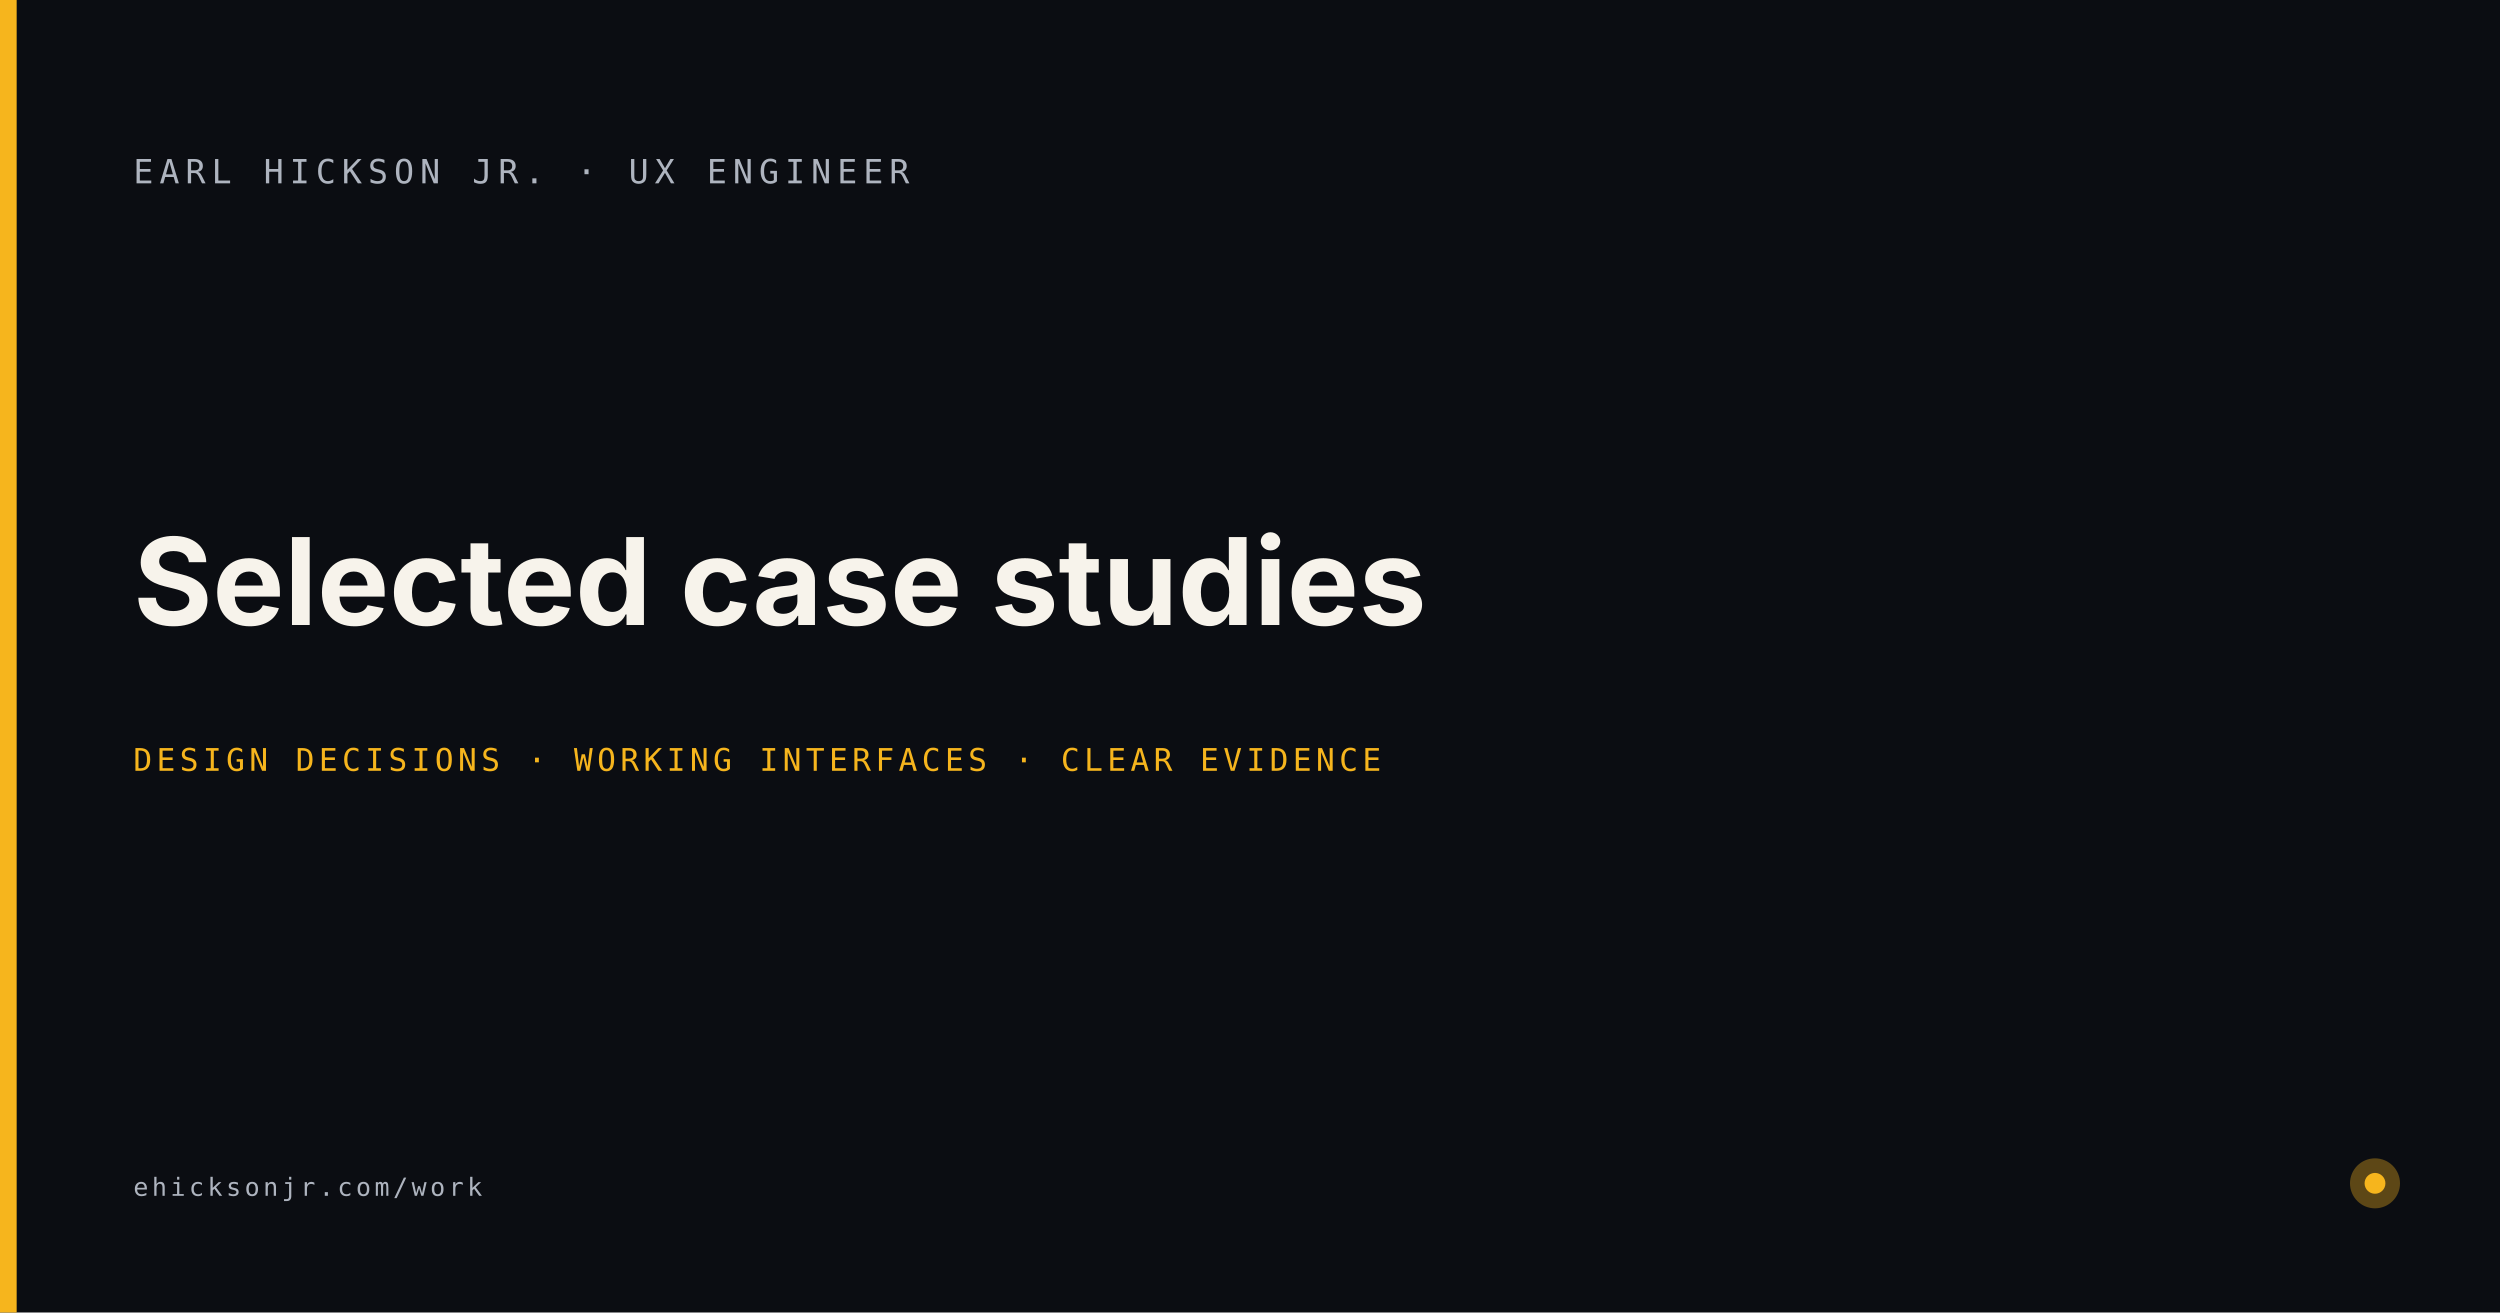
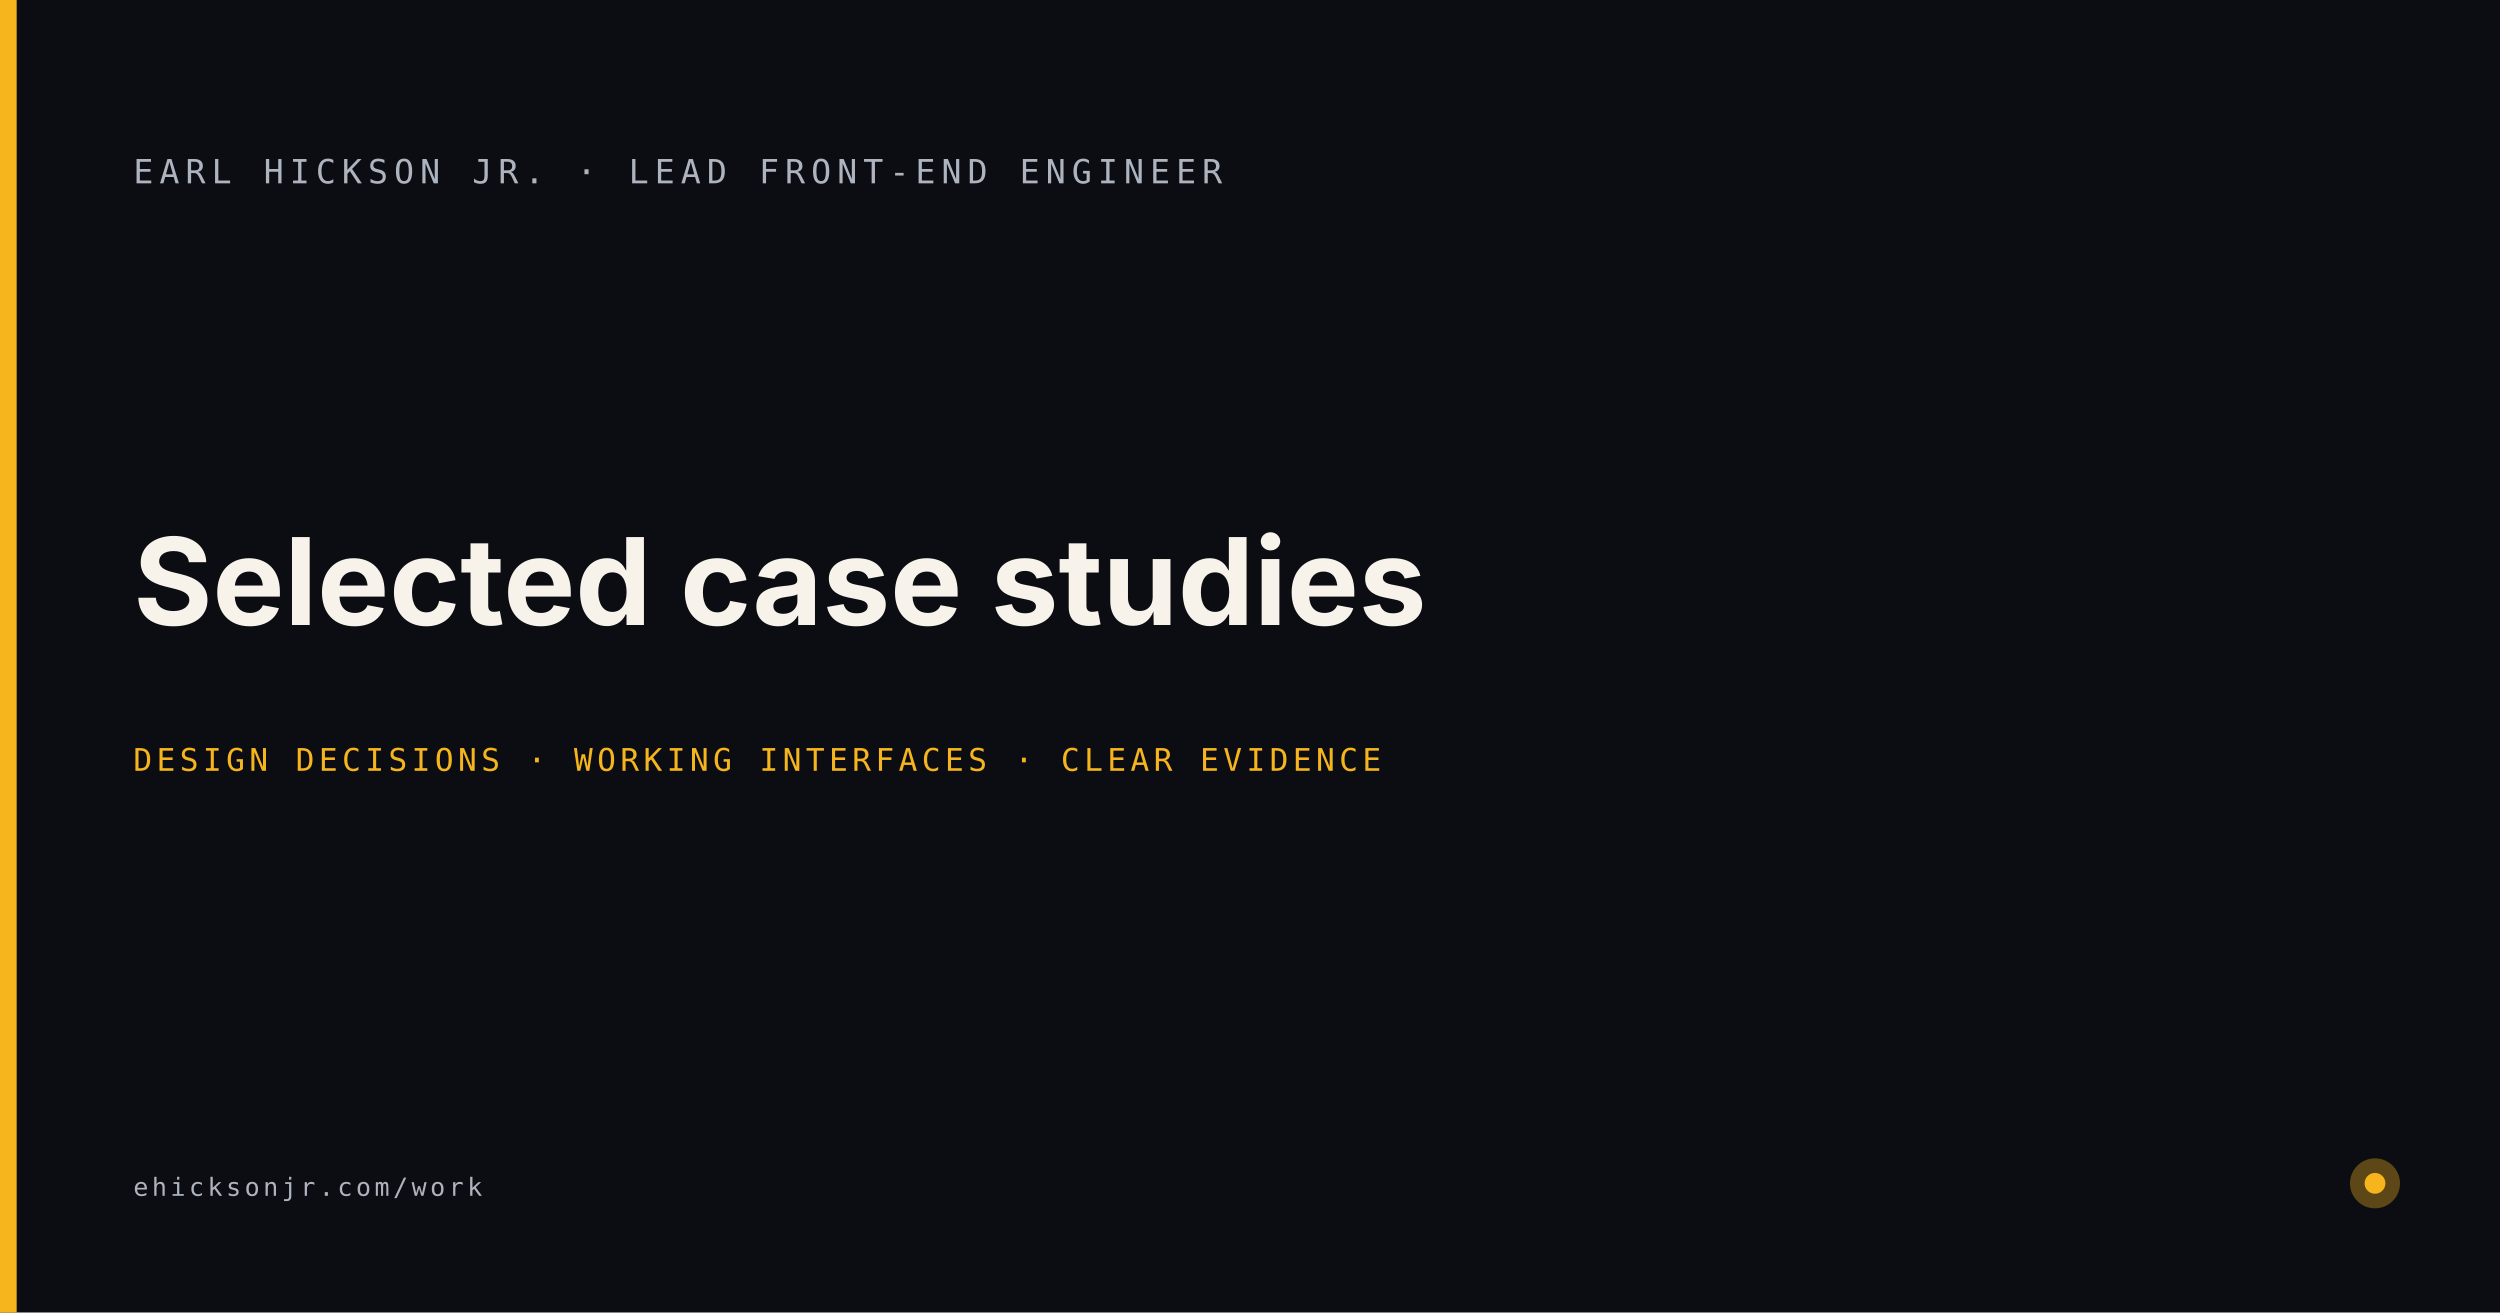
<svg xmlns="http://www.w3.org/2000/svg" width="1200" height="630" viewBox="0 0 1200 630">
  <rect width="1200" height="630" fill="#0B0D12" />
  <rect x="0" y="0" width="8" height="630" fill="#F6B51D" />
-   <text x="64" y="88" font-family="'JetBrains Mono',ui-monospace,'SF Mono',Menlo,Consolas,monospace" font-size="16" letter-spacing="0.18em" fill="#AEB4BF">EARL HICKSON JR. · UX ENGINEER</text>
+   <text x="64" y="88" font-family="'JetBrains Mono',ui-monospace,'SF Mono',Menlo,Consolas,monospace" font-size="16" letter-spacing="0.18em" fill="#AEB4BF">EARL HICKSON JR. · LEAD FRONT-END ENGINEER</text>
  <text x="64" y="300" font-family="Manrope,Inter,Arial,sans-serif" font-size="58" font-weight="700" fill="#F7F3EB">Selected case studies</text>
  <text x="64" y="370" font-family="'JetBrains Mono',ui-monospace,'SF Mono',Menlo,Consolas,monospace" font-size="15" letter-spacing="0.14em" fill="#F6B51D">DESIGN DECISIONS · WORKING INTERFACES · CLEAR EVIDENCE</text>
  <text x="64" y="574" font-family="'JetBrains Mono',ui-monospace,'SF Mono',Menlo,Consolas,monospace" font-size="12" letter-spacing="0.14em" fill="#AEB4BF">ehicksonjr.com/work</text>
  <circle cx="1140" cy="568" r="8" fill="none" stroke="#F6B51D" stroke-opacity="0.35" stroke-width="8" />
  <circle cx="1140" cy="568" r="5" fill="#F6B51D" />
</svg>
